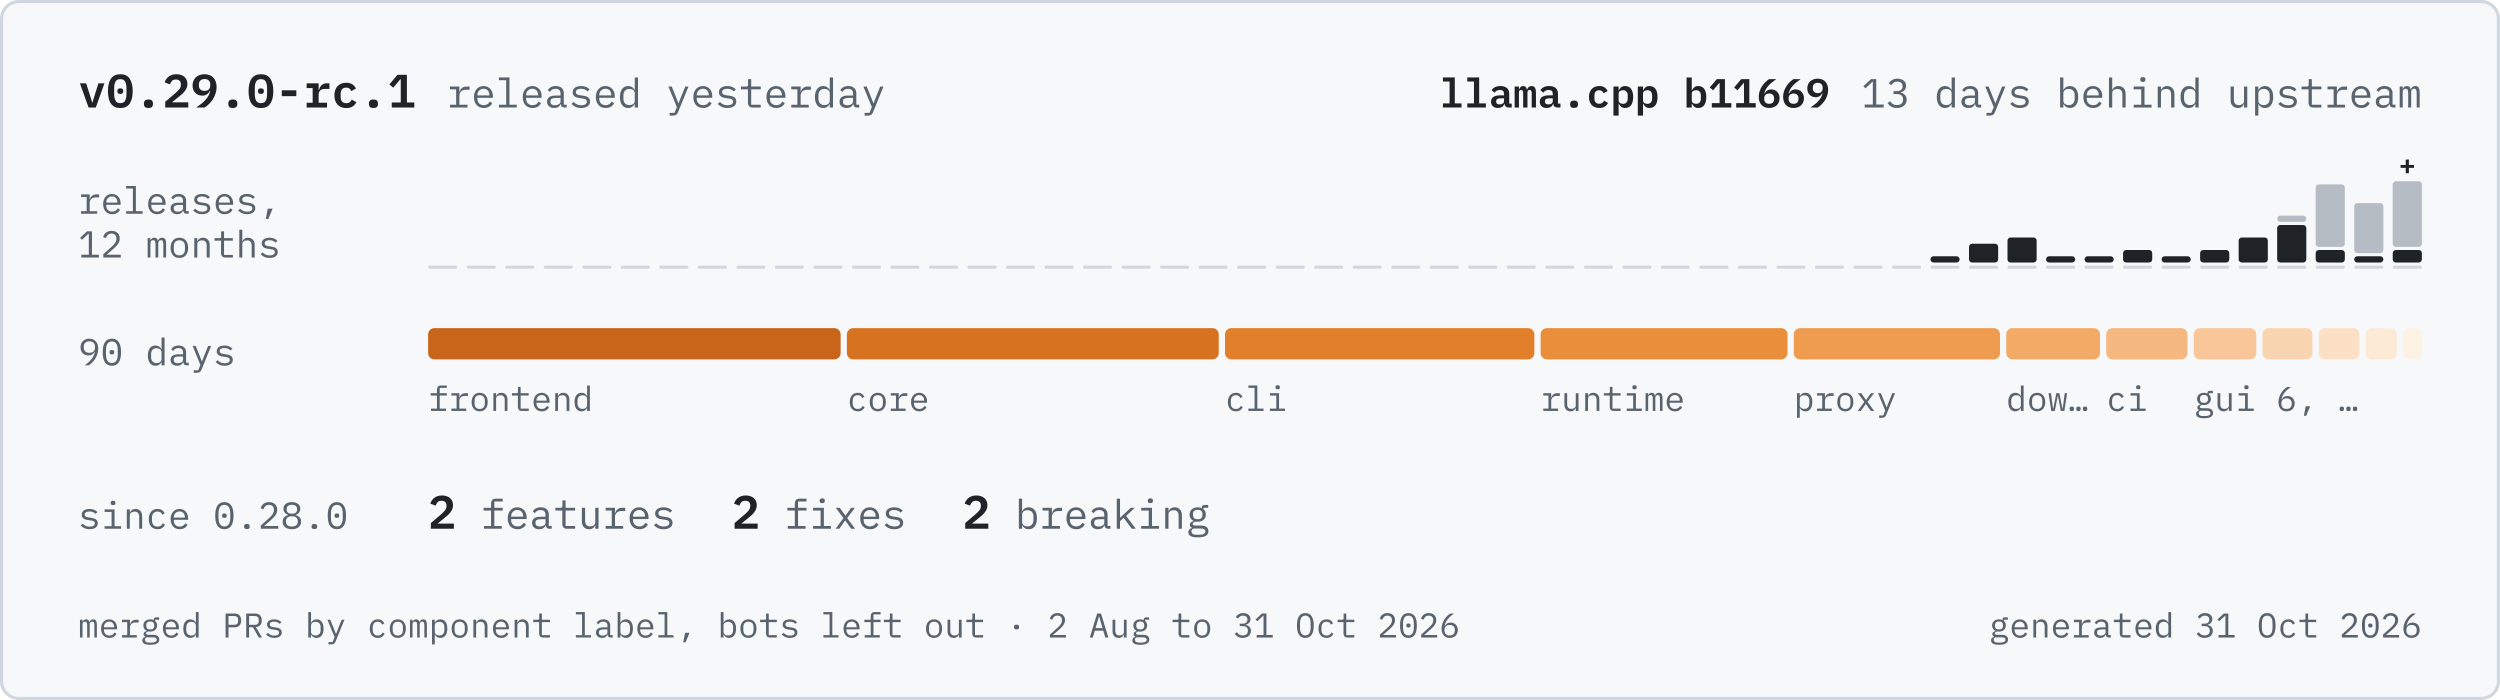
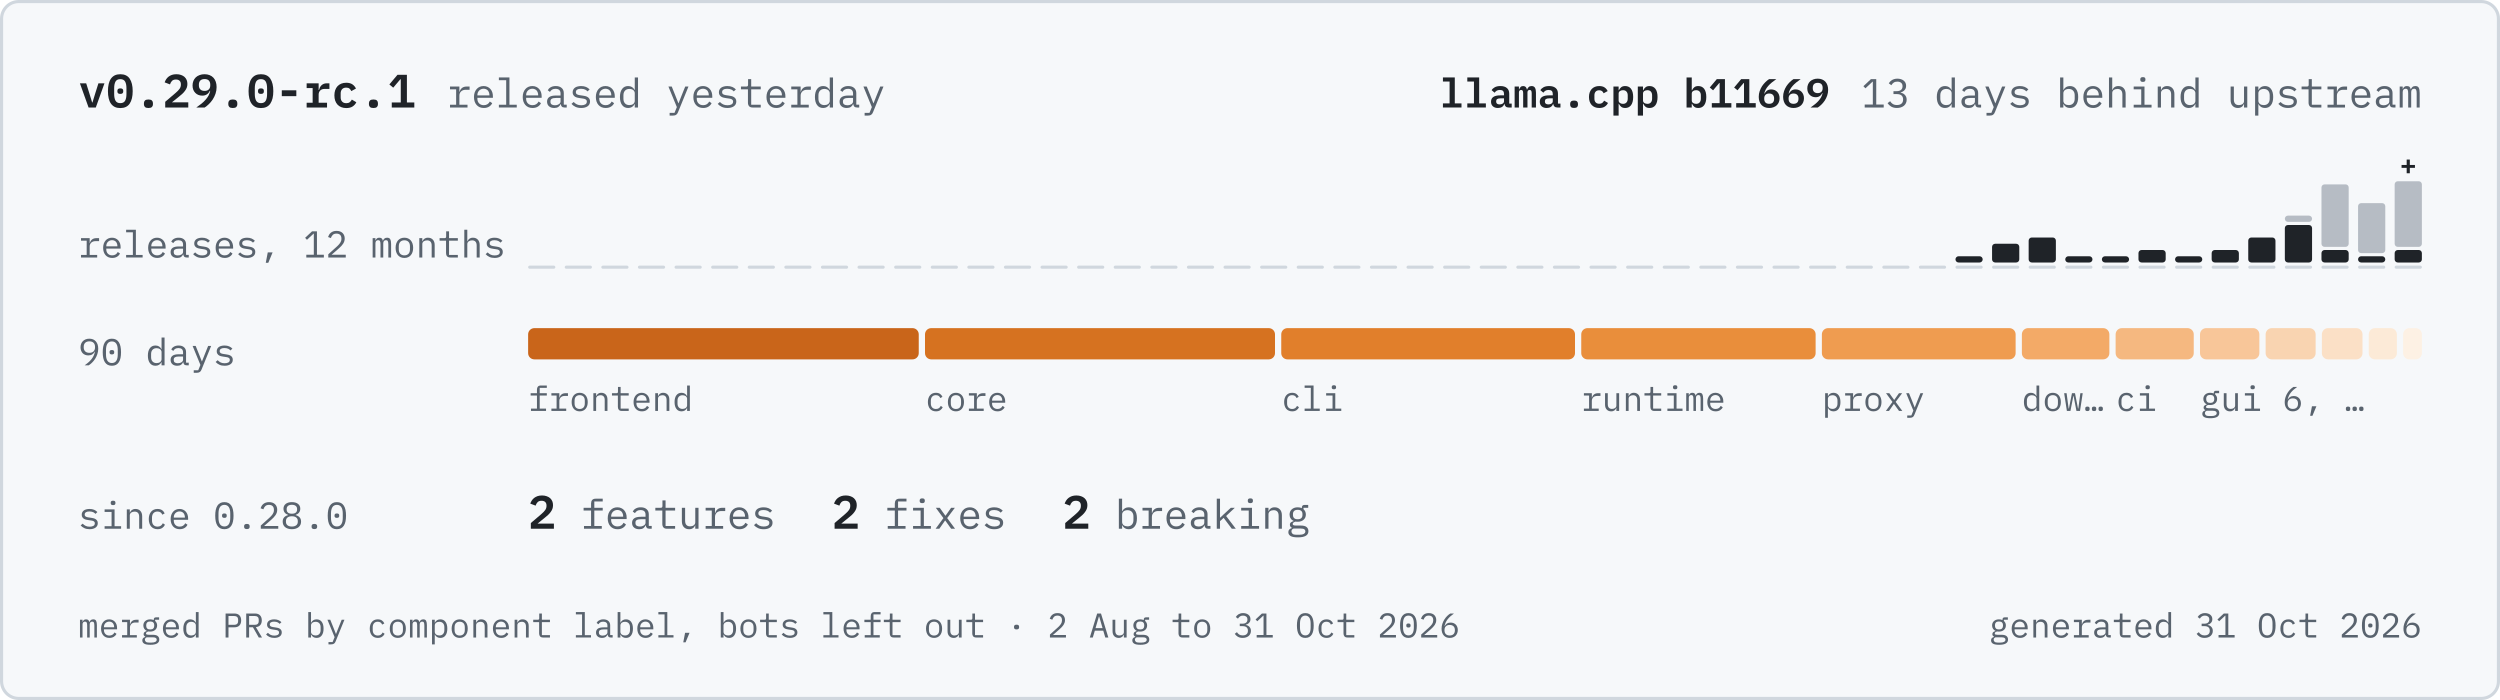
<svg xmlns="http://www.w3.org/2000/svg" width="800" height="224" viewBox="0 0 800 224" role="img" aria-labelledby="title desc">
  <defs>
    <path id="r100" d="M425 84H421Q371 -12 262 -12Q167 -12 114 59Q60 130 60 258Q60 386 114 457Q167 528 262 528Q371 528 421 432H425V740H505V0H425ZM293 59Q320 59 344 66Q368 73 386 86Q404 100 414 120Q425 139 425 165V351Q425 377 414 396Q404 416 386 430Q368 443 344 450Q320 457 293 457Q223 457 184 414Q146 372 146 302V214Q146 144 184 102Q223 59 293 59Z" />
    <path id="r101" d="M309 -12Q253 -12 208 7Q164 26 132 62Q101 97 84 146Q67 196 67 257Q67 319 84 369Q102 419 133 454Q164 490 208 509Q251 528 304 528Q356 528 398 509Q441 490 471 456Q501 423 517 377Q533 331 533 276V238H151V214Q151 180 162 151Q173 122 194 101Q214 80 244 68Q273 57 309 57Q361 57 399 81Q437 105 457 147L516 107Q493 55 440 22Q386 -12 309 -12ZM304 462Q271 462 243 450Q215 438 194 417Q174 396 162 368Q151 339 151 305V298H447V309Q447 343 436 371Q426 399 408 420Q389 440 362 451Q336 462 304 462Z" />
    <path id="r102" d="M83 68H257V448H73V516H257V622Q257 674 284 707Q312 740 371 740H544V672H337V516H544V448H337V68H521V0H83Z" />
    <path id="r103" d="M561 -59Q561 -137 496 -174Q431 -212 301 -212Q176 -212 122 -179Q67 -146 67 -84Q67 -42 89 -19Q111 4 151 15V27Q129 38 117 55Q105 72 105 98Q105 138 132 158Q158 178 198 188V192Q150 213 124 254Q97 295 97 350Q97 389 111 422Q125 455 152 478Q178 502 215 515Q252 528 297 528Q355 528 399 507V516Q399 546 413 566Q427 586 461 586H556V516H440V481Q468 457 483 424Q498 391 498 350Q498 311 484 278Q469 245 443 222Q417 198 380 185Q342 172 297 172Q284 172 272 173Q260 174 248 176Q236 174 223 170Q210 165 199 158Q188 150 181 140Q174 130 174 117Q174 94 197 86Q220 79 257 79H371Q471 79 516 42Q561 4 561 -59ZM486 -63Q486 -32 461 -14Q436 5 374 5H195Q143 -16 143 -65Q143 -99 170 -124Q197 -148 260 -148H338Q408 -148 447 -126Q486 -105 486 -63ZM297 234Q357 234 386 262Q414 290 414 336V365Q414 411 386 438Q357 466 297 466Q237 466 209 438Q181 411 181 365V336Q181 290 209 262Q237 234 297 234Z" />
    <path id="r104" d="M98 740H178V432H182Q190 451 202 468Q214 486 232 499Q249 512 273 520Q297 528 329 528Q410 528 459 476Q508 425 508 331V0H428V317Q428 388 397 422Q366 457 306 457Q282 457 259 451Q236 445 218 433Q200 421 189 402Q178 383 178 358V0H98Z" />
    <path id="r105" d="M332 630Q297 630 283 644Q269 659 269 681V697Q269 719 283 734Q297 748 332 748Q367 748 381 734Q395 719 395 697V681Q395 659 381 644Q367 630 332 630ZM106 68H292V448H106V516H372V68H546V0H106Z" />
    <path id="r107" d="M105 740H185V273H189L279 358L451 516H549L335 314L574 0H475L274 268L185 187V0H105Z" />
    <path id="r108" d="M80 68H260V672H80V740H340V68H520V0H80Z" />
    <path id="r109" d="M54 0V516H128V456H132Q144 486 166 507Q188 528 231 528Q276 528 298 506Q320 483 325 447H328Q342 482 368 505Q394 528 440 528Q503 528 524 484Q546 440 546 358V0H472V345Q472 411 458 436Q445 462 409 462Q377 462 357 442Q337 421 337 379V0H263V345Q263 411 250 436Q236 462 201 462Q169 462 148 442Q128 421 128 379V0Z" />
    <path id="r110" d="M98 0V516H178V432H182Q190 451 202 468Q214 486 232 499Q249 512 273 520Q297 528 329 528Q410 528 459 476Q508 425 508 331V0H428V317Q428 388 397 422Q366 457 306 457Q282 457 259 451Q236 445 218 433Q200 421 189 402Q178 383 178 358V0Z" />
    <path id="r111" d="M300 -12Q246 -12 202 7Q159 26 128 62Q98 97 82 146Q66 196 66 258Q66 319 82 369Q98 419 128 454Q159 490 202 509Q246 528 300 528Q354 528 398 509Q441 490 472 454Q502 419 518 369Q534 319 534 258Q534 196 518 146Q502 97 472 62Q441 26 398 7Q354 -12 300 -12ZM300 57Q367 57 408 97Q449 137 449 221V295Q449 379 408 419Q367 459 300 459Q233 459 192 419Q151 379 151 295V221Q151 137 192 97Q233 57 300 57Z" />
    <path id="r112" d="M95 516H175V432H179Q229 528 338 528Q433 528 486 457Q540 386 540 258Q540 130 486 59Q433 -12 338 -12Q229 -12 179 84H175V-200H95ZM307 59Q377 59 416 102Q454 144 454 214V302Q454 372 416 414Q377 457 307 457Q280 457 256 450Q232 443 214 430Q196 416 186 396Q175 377 175 351V165Q175 139 186 120Q196 100 214 86Q232 73 256 66Q280 59 307 59Z" />
    <path id="r114" d="M77 68H228V448H77V516H308V386H313Q329 447 374 482Q418 516 487 516H559V436H462Q393 436 350 396Q308 356 308 291V68H508V0H77Z" />
    <path id="r115" d="M306 -12Q225 -12 166 16Q108 43 67 89L121 136Q158 97 202 76Q246 55 308 55Q368 55 406 76Q445 98 445 144Q445 164 438 178Q430 191 417 199Q404 207 388 212Q372 216 354 219L273 231Q246 235 214 242Q183 249 157 264Q131 280 114 306Q96 332 96 374Q96 413 112 442Q127 470 155 490Q183 509 221 518Q259 528 304 528Q374 528 426 506Q477 484 514 445L462 396Q453 407 440 418Q426 430 406 440Q387 449 361 455Q335 461 301 461Q240 461 208 440Q175 419 175 379Q175 359 182 346Q190 332 203 324Q216 316 232 312Q249 307 266 304L347 292Q375 288 406 281Q437 274 463 258Q489 243 506 217Q524 191 524 149Q524 72 464 30Q405 -12 306 -12Z" />
    <path id="r116" d="M325 0Q266 0 238 33Q211 66 211 118V448H39V516H167Q193 516 204 526Q214 537 214 563V698H291V516H526V448H291V68H526V0Z" />
    <path id="r117" d="M422 84H418Q410 65 398 48Q386 30 368 17Q351 4 327 -4Q303 -12 271 -12Q190 -12 141 40Q92 91 92 185V516H172V199Q172 128 203 94Q234 59 294 59Q318 59 341 65Q364 71 382 83Q400 95 411 114Q422 132 422 158V516H502V0H422Z" />
    <path id="r119" d="M30 516H101L160 70H169L257 516H345L433 70H442L501 516H570L491 0H387L305 432H297L213 0H109Z" />
    <path id="r120" d="M61 0 253 262 66 516H162L240 407L302 321H306L366 407L443 516H535L346 263L540 0H444L357 121L298 203H294L237 121L153 0Z" />
    <path id="r121" d="M467 516H547L291 -113Q282 -135 271 -152Q260 -168 245 -178Q230 -189 209 -194Q188 -200 159 -200H83V-132H203L261 10L53 516H135L222 300L299 104H303L380 300Z" />
    <path id="r183" d="M300 235Q259 235 242 252Q226 269 226 295V313Q226 339 242 356Q259 373 300 373Q341 373 358 356Q374 339 374 313V295Q374 269 358 252Q341 235 300 235Z" />
    <path id="r44" d="M257 136H386L271 -141H204Z" />
    <path id="r46" d="M300 -9Q259 -9 242 8Q226 25 226 51V69Q226 95 242 112Q259 129 300 129Q341 129 358 112Q374 95 374 69V51Q374 25 358 8Q341 -9 300 -9Z" />
    <path id="r48" d="M300 -12Q236 -12 190 12Q144 37 114 83Q84 129 70 196Q56 263 56 349Q56 434 70 502Q84 569 114 615Q144 661 190 686Q236 710 300 710Q364 710 410 686Q456 661 486 615Q516 569 530 502Q544 434 544 349Q544 263 530 196Q516 129 486 83Q456 37 410 12Q364 -12 300 -12ZM300 61Q342 61 372 78Q402 94 420 124Q439 154 448 196Q457 239 457 292V406Q457 458 448 501Q439 544 420 574Q402 604 372 620Q342 637 300 637Q258 637 228 620Q198 604 180 574Q161 544 152 501Q143 458 143 406V292Q143 239 152 196Q161 154 180 124Q198 94 228 78Q258 61 300 61ZM300 290Q265 290 252 304Q238 318 238 338V360Q238 380 252 394Q265 408 300 408Q335 408 348 394Q362 380 362 360V338Q362 318 348 304Q335 290 300 290Z" />
    <path id="r49" d="M85 0V73H285V636H278L102 472L53 525L238 698H369V73H553V0Z" />
    <path id="r50" d="M537 0H71V86L304 296Q355 342 388 390Q421 439 421 493V505Q421 568 388 602Q355 637 290 637Q226 637 192 604Q157 572 140 518L65 546Q75 577 92 606Q110 636 137 659Q164 682 202 696Q241 710 292 710Q344 710 384 695Q425 680 452 653Q480 626 494 589Q509 552 509 508Q509 468 498 433Q486 398 466 366Q445 334 416 304Q388 273 353 243L158 73H537Z" />
    <path id="r51" d="M270 402Q343 402 380 434Q416 467 416 518V525Q416 581 380 609Q345 637 288 637Q232 637 198 612Q163 588 141 548L78 596Q91 617 110 638Q129 658 154 674Q180 690 214 700Q247 710 290 710Q335 710 374 698Q413 687 442 664Q471 642 488 609Q504 576 504 534Q504 500 494 473Q483 446 464 426Q446 406 421 392Q396 378 368 371V367Q397 361 424 348Q451 334 472 312Q493 291 506 260Q518 230 518 191Q518 146 500 108Q483 71 452 44Q420 18 376 3Q331 -12 277 -12Q231 -12 196 -2Q160 8 132 25Q105 42 84 63Q64 84 48 107L111 155Q125 134 140 117Q155 100 174 88Q194 75 219 68Q244 61 277 61Q351 61 390 95Q430 129 430 192V200Q430 262 392 296Q353 330 276 330H193V402Z" />
    <path id="r54" d="M301 -12Q246 -12 202 6Q158 25 128 60Q97 94 80 144Q64 194 64 256Q64 334 88 402Q111 471 148 528Q184 584 229 628Q274 671 317 698H425Q368 657 324 618Q279 579 245 536Q211 494 188 446Q165 397 150 336L155 334Q180 377 221 406Q262 434 327 434Q373 434 411 419Q449 404 477 376Q505 348 520 308Q536 268 536 219Q536 168 519 126Q502 83 472 52Q441 22 398 5Q354 -12 301 -12ZM300 59Q372 59 412 98Q451 137 451 208V216Q451 287 412 326Q372 365 300 365Q228 365 188 326Q149 287 149 216V208Q149 137 188 98Q228 59 300 59Z" />
    <path id="r56" d="M300 -12Q239 -12 193 4Q147 19 116 46Q86 73 70 110Q55 147 55 190Q55 262 94 304Q133 346 197 363V371Q141 390 108 432Q76 475 76 535Q76 615 135 662Q194 710 300 710Q406 710 465 662Q524 615 524 535Q524 475 492 432Q459 390 403 371V363Q467 346 506 304Q545 262 545 190Q545 147 530 110Q514 73 483 46Q452 19 406 4Q361 -12 300 -12ZM300 59Q374 59 416 92Q458 125 458 185V207Q458 267 416 300Q375 333 300 333Q225 333 184 300Q142 267 142 207V185Q142 125 184 92Q226 59 300 59ZM300 401Q368 401 404 430Q439 459 439 513V527Q439 581 402 610Q366 639 300 639Q234 639 198 610Q161 581 161 527V513Q161 459 196 430Q232 401 300 401Z" />
    <path id="r57" d="M536 442Q536 364 512 296Q489 227 452 170Q415 114 370 70Q326 27 283 0H175Q232 41 276 80Q321 119 355 162Q389 204 412 252Q435 301 450 362L445 364Q419 321 378 292Q338 264 273 264Q227 264 188 279Q150 294 122 322Q95 350 80 390Q64 429 64 479Q64 530 80 572Q97 615 128 646Q159 676 202 693Q246 710 299 710Q354 710 398 692Q442 673 472 638Q503 604 520 554Q536 504 536 442ZM300 333Q372 333 412 372Q451 411 451 482V490Q451 561 412 600Q372 639 300 639Q228 639 188 600Q149 561 149 490V482Q149 411 188 372Q228 333 300 333Z" />
    <path id="r65" d="M481 0 422 199H177L118 0H31L245 698H356L570 0ZM304 609H295L197 272H402Z" />
    <path id="r79" d="M300 -12Q236 -12 190 12Q144 37 114 83Q84 129 70 196Q56 263 56 349Q56 434 70 502Q84 569 114 615Q144 661 190 686Q236 710 300 710Q364 710 410 686Q456 661 486 615Q516 569 530 502Q544 434 544 349Q544 263 530 196Q516 129 486 83Q456 37 410 12Q364 -12 300 -12ZM300 61Q342 61 371 78Q400 94 419 124Q438 154 446 196Q455 239 455 292V406Q455 458 446 501Q438 544 419 574Q400 604 371 620Q342 637 300 637Q258 637 229 620Q200 604 181 574Q162 544 154 501Q145 458 145 406V292Q145 239 154 196Q162 154 181 124Q200 94 229 78Q258 61 300 61Z" />
    <path id="r80" d="M90 0V698H344Q441 698 492 645Q543 592 543 497Q543 402 492 349Q441 296 344 296H174V0ZM174 369H342Q395 369 424 396Q454 422 454 471V523Q454 572 424 598Q395 625 342 625H174Z" />
    <path id="r82" d="M174 0H90V698H344Q441 698 492 645Q543 592 543 497Q543 412 499 361Q455 310 371 302L549 0H455L285 298H174ZM342 369Q395 369 424 396Q454 422 454 471V523Q454 572 424 598Q395 625 342 625H174V369Z" />
    <path id="r8230" d="M107 -4Q72 -4 58 10Q44 25 44 47V76Q44 98 58 112Q72 127 107 127Q142 127 156 112Q170 98 170 76V47Q170 25 156 10Q142 -4 107 -4ZM300 -4Q265 -4 251 10Q237 25 237 47V76Q237 98 251 112Q265 127 300 127Q335 127 349 112Q363 98 363 76V47Q363 25 349 10Q335 -4 300 -4ZM493 -4Q458 -4 444 10Q430 25 430 47V76Q430 98 444 112Q458 127 493 127Q528 127 542 112Q556 98 556 76V47Q556 25 542 10Q528 -4 493 -4Z" />
    <path id="r97" d="M495 0Q448 0 428 24Q408 48 403 84H398Q381 39 344 14Q306 -12 243 -12Q162 -12 114 30Q66 72 66 145Q66 217 118 256Q171 295 288 295H398V346Q398 403 366 432Q334 460 275 460Q223 460 190 440Q157 419 137 384L83 424Q93 444 110 463Q127 482 152 496Q177 511 209 520Q241 528 280 528Q371 528 424 482Q478 436 478 354V70H550V0ZM257 55Q288 55 314 62Q339 70 358 82Q377 95 388 112Q398 130 398 150V235H288Q216 235 183 215Q150 195 150 157V136Q150 96 178 76Q207 55 257 55Z" />
    <path id="r98" d="M95 740H175V432H179Q229 528 338 528Q433 528 486 457Q540 386 540 258Q540 130 486 59Q433 -12 338 -12Q229 -12 179 84H175V0H95ZM307 59Q377 59 416 102Q454 144 454 214V302Q454 372 416 414Q377 457 307 457Q280 457 256 450Q232 443 214 430Q196 416 186 396Q175 377 175 351V165Q175 139 186 120Q196 100 214 86Q232 73 256 66Q280 59 307 59Z" />
    <path id="r99" d="M318 -12Q262 -12 218 8Q175 27 145 62Q115 97 100 147Q84 197 84 258Q84 319 100 369Q116 419 146 454Q176 490 219 509Q262 528 317 528Q392 528 439 495Q486 462 508 409L444 375Q430 415 398 437Q365 459 317 459Q282 459 254 448Q227 436 208 415Q189 394 180 365Q170 336 170 302V214Q170 180 180 151Q189 122 208 101Q227 80 255 68Q283 57 319 57Q371 57 405 81Q439 105 459 147L516 108Q493 56 444 22Q396 -12 318 -12Z" />
    <path id="s108" d="M72 101H236V639H72V740H364V101H529V0H72Z" />
    <path id="s109" d="M37 0V516H143V445H149Q161 479 184 504Q206 528 247 528Q286 528 309 506Q332 483 339 442H344Q357 477 382 502Q408 528 455 528Q512 528 537 487Q562 446 562 366V0H457V351Q457 396 444 414Q432 432 407 432Q384 432 368 417Q353 402 353 371V0H247V351Q247 396 235 414Q223 432 198 432Q174 432 158 417Q143 402 143 371V0Z" />
    <path id="s112" d="M69 516H197V425H204Q225 472 262 500Q298 528 358 528Q402 528 438 512Q475 495 501 462Q527 428 541 377Q555 326 555 258Q555 190 541 139Q527 88 501 54Q475 21 438 4Q402 -12 358 -12Q298 -12 262 16Q225 44 204 91H197V-200H69ZM304 90Q360 90 390 124Q421 158 421 217V299Q421 358 390 392Q360 426 304 426Q260 426 228 404Q197 383 197 339V177Q197 133 228 112Q260 90 304 90Z" />
    <path id="s114" d="M75 101H203V415H75V516H331V375H339Q346 402 358 428Q371 453 390 472Q410 492 438 504Q466 516 505 516H561V396H455Q397 396 364 362Q331 328 331 275V101H510V0H75Z" />
    <path id="s118" d="M223 0 38 516H172L241 297L299 107H306L364 297L433 516H562L377 0Z" />
    <path id="s43" d="M244 62V254H62V357H244V549H356V357H538V254H356V62Z" />
    <path id="s45" d="M145 242V367H455V242Z" />
    <path id="s46" d="M300 -11Q248 -11 226 11Q204 33 204 65V95Q204 127 226 149Q248 171 300 171Q352 171 374 149Q396 127 396 95V65Q396 33 374 11Q352 -11 300 -11Z" />
    <path id="s48" d="M300 -12Q232 -12 182 12Q132 37 100 83Q67 129 52 196Q36 263 36 349Q36 434 52 502Q67 569 100 615Q132 661 182 686Q232 710 300 710Q436 710 500 615Q564 520 564 349Q564 178 500 83Q436 -12 300 -12ZM300 93Q372 93 402 144Q431 196 431 287V411Q431 502 402 554Q372 605 300 605Q228 605 198 554Q169 502 169 411V287Q169 196 198 144Q228 93 300 93ZM300 290Q265 290 252 304Q238 318 238 338V360Q238 380 252 394Q265 408 300 408Q335 408 348 394Q362 380 362 360V338Q362 318 348 304Q335 290 300 290Z" />
    <path id="s49" d="M91 0V107H283V603H274L122 423L40 492L213 698H414V107H572V0Z" />
    <path id="s50" d="M550 0H58V122L282 313Q338 361 365 400Q392 440 392 485V495Q392 545 364 571Q336 597 286 597Q231 597 202 567Q173 537 160 493L46 536Q57 570 78 602Q98 633 128 657Q159 681 201 696Q243 710 297 710Q353 710 396 694Q440 679 470 652Q500 624 516 586Q531 548 531 503Q531 460 518 424Q504 388 480 356Q456 323 424 293Q391 263 353 233L201 110H550Z" />
    <path id="s54" d="M303 -12Q242 -12 194 8Q147 27 114 62Q81 98 64 148Q46 199 46 262Q46 337 69 404Q92 470 128 526Q165 581 210 625Q255 669 300 698H478Q415 654 366 614Q316 573 280 531Q243 489 218 444Q194 398 182 344L190 342Q200 362 214 380Q228 399 248 414Q267 428 292 436Q318 445 352 445Q396 445 434 430Q472 415 500 386Q527 358 543 318Q559 278 559 228Q559 175 541 131Q523 87 490 55Q456 23 408 6Q361 -12 303 -12ZM302 91Q362 91 393 122Q424 154 424 212V224Q424 282 392 313Q361 344 302 344Q245 344 213 313Q181 282 181 224V212Q181 154 212 122Q243 91 302 91Z" />
    <path id="s57" d="M554 436Q554 361 531 294Q508 228 472 172Q435 117 390 73Q345 29 300 0H122Q185 44 234 84Q284 125 320 167Q357 209 382 254Q406 300 418 354L410 356Q400 336 386 317Q372 298 352 284Q333 270 308 262Q282 253 248 253Q204 253 166 268Q128 283 100 312Q72 340 56 380Q41 420 41 470Q41 523 59 567Q77 611 110 643Q144 675 192 692Q239 710 297 710Q358 710 406 690Q453 671 486 636Q519 600 536 550Q554 499 554 436ZM298 354Q355 354 387 385Q419 416 419 474V486Q419 544 388 576Q357 607 298 607Q238 607 207 576Q176 544 176 486V474Q176 416 208 385Q239 354 298 354Z" />
    <path id="s97" d="M490 0Q443 0 418 24Q392 47 387 89H382Q368 41 327 14Q286 -12 226 -12Q148 -12 102 29Q56 70 56 143Q56 299 285 299H376V333Q376 382 352 407Q328 432 274 432Q225 432 195 413Q165 394 144 364L71 426Q95 469 148 498Q202 528 287 528Q389 528 446 480Q504 433 504 339V96H565V0ZM269 76Q315 76 346 98Q376 119 376 156V225H288Q183 225 183 159V139Q183 108 206 92Q229 76 269 76Z" />
    <path id="s98" d="M69 740H197V425H204Q225 472 262 500Q298 528 358 528Q402 528 438 512Q475 495 501 462Q527 428 541 377Q555 326 555 258Q555 190 541 139Q527 88 501 54Q475 21 438 4Q402 -12 358 -12Q298 -12 262 16Q225 44 204 91H197V0H69ZM304 90Q360 90 390 124Q421 158 421 217V299Q421 358 390 392Q360 426 304 426Q260 426 228 404Q197 383 197 339V177Q197 133 228 112Q260 90 304 90Z" />
    <path id="s99" d="M320 -12Q261 -12 214 7Q167 26 134 61Q102 96 84 146Q67 196 67 258Q67 320 84 370Q102 420 134 455Q167 490 214 509Q260 528 319 528Q401 528 451 494Q501 460 527 404L428 350Q414 383 388 404Q363 424 319 424Q262 424 232 391Q201 358 201 301V215Q201 159 232 126Q262 92 321 92Q367 92 394 113Q422 134 439 169L535 112Q509 57 456 22Q404 -12 320 -12Z" />
  </defs>
  <rect x="0.5" y="0.5" width="799" height="223" rx="5.5" fill="#f6f8fa" stroke="#d0d7de" />
  <g fill="#1f2328" transform="translate(25 34.4) scale(0.015 -0.015)">
    <use href="#s118" />
    <use href="#s48" x="600" />
    <use href="#s46" x="1200" />
    <use href="#s50" x="1800" />
    <use href="#s57" x="2400" />
    <use href="#s46" x="3000" />
    <use href="#s48" x="3600" />
    <use href="#s45" x="4200" />
    <use href="#s114" x="4800" />
    <use href="#s99" x="5400" />
    <use href="#s46" x="6000" />
    <use href="#s49" x="6600" />
  </g>
  <g fill="#59636e" transform="translate(143 34.4) scale(0.013 -0.013)">
    <use href="#r114" />
    <use href="#r101" x="600" />
    <use href="#r108" x="1200" />
    <use href="#r101" x="1800" />
    <use href="#r97" x="2400" />
    <use href="#r115" x="3000" />
    <use href="#r101" x="3600" />
    <use href="#r100" x="4200" />
    <use href="#r121" x="5400" />
    <use href="#r101" x="6000" />
    <use href="#r115" x="6600" />
    <use href="#r116" x="7200" />
    <use href="#r101" x="7800" />
    <use href="#r114" x="8400" />
    <use href="#r100" x="9000" />
    <use href="#r97" x="9600" />
    <use href="#r121" x="10200" />
  </g>
  <g fill="#59636e" transform="translate(595.6 34.4) scale(0.013 -0.013)">
    <use href="#r49" />
    <use href="#r51" x="600" />
    <use href="#r100" x="1800" />
    <use href="#r97" x="2400" />
    <use href="#r121" x="3000" />
    <use href="#r115" x="3600" />
    <use href="#r98" x="4800" />
    <use href="#r101" x="5400" />
    <use href="#r104" x="6000" />
    <use href="#r105" x="6600" />
    <use href="#r110" x="7200" />
    <use href="#r100" x="7800" />
    <use href="#r117" x="9000" />
    <use href="#r112" x="9600" />
    <use href="#r115" x="10200" />
    <use href="#r116" x="10800" />
    <use href="#r114" x="11400" />
    <use href="#r101" x="12000" />
    <use href="#r97" x="12600" />
    <use href="#r109" x="13200" />
  </g>
  <g fill="#1f2328" transform="translate(460.8 34.4) scale(0.013 -0.013)">
    <use href="#s108" />
    <use href="#s108" x="600" />
    <use href="#s97" x="1200" />
    <use href="#s109" x="1800" />
    <use href="#s97" x="2400" />
    <use href="#s46" x="3000" />
    <use href="#s99" x="3600" />
    <use href="#s112" x="4200" />
    <use href="#s112" x="4800" />
    <use href="#s98" x="6000" />
    <use href="#s49" x="6600" />
    <use href="#s49" x="7200" />
    <use href="#s54" x="7800" />
    <use href="#s54" x="8400" />
    <use href="#s57" x="9000" />
  </g>
-   <g fill="#59636e" transform="translate(25 68.4) scale(0.012 -0.012)">
+   <g fill="#59636e" transform="translate(25 82.4) scale(0.012 -0.012)">
    <use href="#r114" />
    <use href="#r101" x="600" />
    <use href="#r108" x="1200" />
    <use href="#r101" x="1800" />
    <use href="#r97" x="2400" />
    <use href="#r115" x="3000" />
    <use href="#r101" x="3600" />
    <use href="#r115" x="4200" />
    <use href="#r44" x="4800" />
-   </g>
-   <g fill="#59636e" transform="translate(25 82.4) scale(0.012 -0.012)">
-     <use href="#r49" />
-     <use href="#r50" x="600" />
-     <use href="#r109" x="1800" />
-     <use href="#r111" x="2400" />
-     <use href="#r110" x="3000" />
-     <use href="#r116" x="3600" />
-     <use href="#r104" x="4200" />
-     <use href="#r115" x="4800" />
-   </g>
-   <rect x="137" y="85" width="9.33" height="1" rx="0.5" fill="#d0d7de" />
-   <rect x="149.33" y="85" width="9.33" height="1" rx="0.5" fill="#d0d7de" />
-   <rect x="161.65" y="85" width="9.33" height="1" rx="0.5" fill="#d0d7de" />
-   <rect x="173.98" y="85" width="9.33" height="1" rx="0.5" fill="#d0d7de" />
-   <rect x="186.31" y="85" width="9.33" height="1" rx="0.5" fill="#d0d7de" />
-   <rect x="198.63" y="85" width="9.33" height="1" rx="0.5" fill="#d0d7de" />
-   <rect x="210.96" y="85" width="9.33" height="1" rx="0.5" fill="#d0d7de" />
-   <rect x="223.29" y="85" width="9.33" height="1" rx="0.5" fill="#d0d7de" />
-   <rect x="235.62" y="85" width="9.33" height="1" rx="0.5" fill="#d0d7de" />
-   <rect x="247.94" y="85" width="9.33" height="1" rx="0.5" fill="#d0d7de" />
-   <rect x="260.27" y="85" width="9.33" height="1" rx="0.5" fill="#d0d7de" />
-   <rect x="272.6" y="85" width="9.33" height="1" rx="0.5" fill="#d0d7de" />
-   <rect x="284.92" y="85" width="9.33" height="1" rx="0.5" fill="#d0d7de" />
-   <rect x="297.25" y="85" width="9.33" height="1" rx="0.5" fill="#d0d7de" />
-   <rect x="309.58" y="85" width="9.33" height="1" rx="0.5" fill="#d0d7de" />
-   <rect x="321.9" y="85" width="9.33" height="1" rx="0.5" fill="#d0d7de" />
-   <rect x="334.23" y="85" width="9.33" height="1" rx="0.5" fill="#d0d7de" />
-   <rect x="346.56" y="85" width="9.33" height="1" rx="0.5" fill="#d0d7de" />
-   <rect x="358.88" y="85" width="9.33" height="1" rx="0.5" fill="#d0d7de" />
-   <rect x="371.21" y="85" width="9.33" height="1" rx="0.5" fill="#d0d7de" />
-   <rect x="383.54" y="85" width="9.33" height="1" rx="0.5" fill="#d0d7de" />
-   <rect x="395.87" y="85" width="9.33" height="1" rx="0.5" fill="#d0d7de" />
-   <rect x="408.19" y="85" width="9.33" height="1" rx="0.5" fill="#d0d7de" />
-   <rect x="420.52" y="85" width="9.33" height="1" rx="0.5" fill="#d0d7de" />
-   <rect x="432.85" y="85" width="9.33" height="1" rx="0.5" fill="#d0d7de" />
-   <rect x="445.17" y="85" width="9.33" height="1" rx="0.5" fill="#d0d7de" />
-   <rect x="457.5" y="85" width="9.33" height="1" rx="0.5" fill="#d0d7de" />
-   <rect x="469.83" y="85" width="9.33" height="1" rx="0.5" fill="#d0d7de" />
-   <rect x="482.15" y="85" width="9.33" height="1" rx="0.5" fill="#d0d7de" />
-   <rect x="494.48" y="85" width="9.33" height="1" rx="0.5" fill="#d0d7de" />
-   <rect x="506.81" y="85" width="9.33" height="1" rx="0.5" fill="#d0d7de" />
-   <rect x="519.13" y="85" width="9.33" height="1" rx="0.5" fill="#d0d7de" />
-   <rect x="531.46" y="85" width="9.33" height="1" rx="0.5" fill="#d0d7de" />
-   <rect x="543.79" y="85" width="9.33" height="1" rx="0.5" fill="#d0d7de" />
-   <rect x="556.12" y="85" width="9.33" height="1" rx="0.5" fill="#d0d7de" />
-   <rect x="568.44" y="85" width="9.33" height="1" rx="0.5" fill="#d0d7de" />
-   <rect x="580.77" y="85" width="9.33" height="1" rx="0.5" fill="#d0d7de" />
-   <rect x="593.1" y="85" width="9.33" height="1" rx="0.5" fill="#d0d7de" />
-   <rect x="605.42" y="85" width="9.33" height="1" rx="0.5" fill="#d0d7de" />
-   <rect x="617.75" y="85" width="9.33" height="1" rx="0.5" fill="#d0d7de" />
-   <rect x="617.75" y="82" width="9.33" height="2" rx="1" fill="#1f2328" />
-   <rect x="630.08" y="85" width="9.33" height="1" rx="0.5" fill="#d0d7de" />
-   <rect x="630.08" y="78" width="9.33" height="6" rx="1" fill="#1f2328" />
-   <rect x="642.4" y="85" width="9.33" height="1" rx="0.5" fill="#d0d7de" />
-   <rect x="642.4" y="76" width="9.33" height="8" rx="1" fill="#1f2328" />
-   <rect x="654.73" y="85" width="9.33" height="1" rx="0.5" fill="#d0d7de" />
-   <rect x="654.73" y="82" width="9.33" height="2" rx="1" fill="#1f2328" />
-   <rect x="667.06" y="85" width="9.33" height="1" rx="0.5" fill="#d0d7de" />
-   <rect x="667.06" y="82" width="9.33" height="2" rx="1" fill="#1f2328" />
-   <rect x="679.38" y="85" width="9.33" height="1" rx="0.5" fill="#d0d7de" />
-   <rect x="679.38" y="80" width="9.33" height="4" rx="1" fill="#1f2328" />
-   <rect x="691.71" y="85" width="9.33" height="1" rx="0.5" fill="#d0d7de" />
-   <rect x="691.71" y="82" width="9.33" height="2" rx="1" fill="#1f2328" />
-   <rect x="704.04" y="85" width="9.33" height="1" rx="0.5" fill="#d0d7de" />
-   <rect x="704.04" y="80" width="9.33" height="4" rx="1" fill="#1f2328" />
-   <rect x="716.37" y="85" width="9.33" height="1" rx="0.5" fill="#d0d7de" />
-   <rect x="716.37" y="76" width="9.33" height="8" rx="1" fill="#1f2328" />
-   <rect x="728.69" y="85" width="9.33" height="1" rx="0.5" fill="#d0d7de" />
-   <rect x="728.69" y="72" width="9.33" height="12" rx="1" fill="#1f2328" />
-   <rect x="728.69" y="69" width="9.33" height="2" rx="1" fill="#b6bcc4" />
-   <rect x="741.02" y="85" width="9.33" height="1" rx="0.5" fill="#d0d7de" />
-   <rect x="741.02" y="80" width="9.33" height="4" rx="1" fill="#1f2328" />
-   <rect x="741.02" y="59" width="9.33" height="20" rx="1" fill="#b6bcc4" />
-   <rect x="753.35" y="85" width="9.33" height="1" rx="0.5" fill="#d0d7de" />
-   <rect x="753.35" y="82" width="9.33" height="2" rx="1" fill="#1f2328" />
-   <rect x="753.35" y="65" width="9.33" height="16" rx="1" fill="#b6bcc4" />
-   <rect x="765.67" y="85" width="9.33" height="1" rx="0.5" fill="#d0d7de" />
-   <rect x="765.67" y="80" width="9.33" height="4" rx="1" fill="#1f2328" />
-   <rect x="765.67" y="58" width="9.33" height="21" rx="1" fill="#b6bcc4" />
-   <g fill="#1f2328" transform="translate(767.64 56) scale(0.009 -0.009)">
+     <use href="#r49" x="6000" />
+     <use href="#r50" x="6600" />
+     <use href="#r109" x="7800" />
+     <use href="#r111" x="8400" />
+     <use href="#r110" x="9000" />
+     <use href="#r116" x="9600" />
+     <use href="#r104" x="10200" />
+     <use href="#r115" x="10800" />
+   </g>
+   <rect x="169" y="85" width="8.71" height="1" rx="0.5" fill="#d0d7de" />
+   <rect x="180.71" y="85" width="8.71" height="1" rx="0.5" fill="#d0d7de" />
+   <rect x="192.42" y="85" width="8.71" height="1" rx="0.5" fill="#d0d7de" />
+   <rect x="204.13" y="85" width="8.71" height="1" rx="0.5" fill="#d0d7de" />
+   <rect x="215.85" y="85" width="8.71" height="1" rx="0.5" fill="#d0d7de" />
+   <rect x="227.56" y="85" width="8.71" height="1" rx="0.5" fill="#d0d7de" />
+   <rect x="239.27" y="85" width="8.71" height="1" rx="0.5" fill="#d0d7de" />
+   <rect x="250.98" y="85" width="8.71" height="1" rx="0.5" fill="#d0d7de" />
+   <rect x="262.69" y="85" width="8.71" height="1" rx="0.5" fill="#d0d7de" />
+   <rect x="274.4" y="85" width="8.71" height="1" rx="0.5" fill="#d0d7de" />
+   <rect x="286.12" y="85" width="8.71" height="1" rx="0.5" fill="#d0d7de" />
+   <rect x="297.83" y="85" width="8.71" height="1" rx="0.5" fill="#d0d7de" />
+   <rect x="309.54" y="85" width="8.71" height="1" rx="0.5" fill="#d0d7de" />
+   <rect x="321.25" y="85" width="8.71" height="1" rx="0.5" fill="#d0d7de" />
+   <rect x="332.96" y="85" width="8.71" height="1" rx="0.5" fill="#d0d7de" />
+   <rect x="344.67" y="85" width="8.71" height="1" rx="0.5" fill="#d0d7de" />
+   <rect x="356.38" y="85" width="8.71" height="1" rx="0.5" fill="#d0d7de" />
+   <rect x="368.1" y="85" width="8.71" height="1" rx="0.5" fill="#d0d7de" />
+   <rect x="379.81" y="85" width="8.71" height="1" rx="0.5" fill="#d0d7de" />
+   <rect x="391.52" y="85" width="8.71" height="1" rx="0.5" fill="#d0d7de" />
+   <rect x="403.23" y="85" width="8.71" height="1" rx="0.5" fill="#d0d7de" />
+   <rect x="414.94" y="85" width="8.71" height="1" rx="0.5" fill="#d0d7de" />
+   <rect x="426.65" y="85" width="8.71" height="1" rx="0.5" fill="#d0d7de" />
+   <rect x="438.37" y="85" width="8.71" height="1" rx="0.5" fill="#d0d7de" />
+   <rect x="450.08" y="85" width="8.71" height="1" rx="0.5" fill="#d0d7de" />
+   <rect x="461.79" y="85" width="8.71" height="1" rx="0.5" fill="#d0d7de" />
+   <rect x="473.5" y="85" width="8.71" height="1" rx="0.5" fill="#d0d7de" />
+   <rect x="485.21" y="85" width="8.71" height="1" rx="0.5" fill="#d0d7de" />
+   <rect x="496.92" y="85" width="8.71" height="1" rx="0.5" fill="#d0d7de" />
+   <rect x="508.63" y="85" width="8.71" height="1" rx="0.5" fill="#d0d7de" />
+   <rect x="520.35" y="85" width="8.71" height="1" rx="0.5" fill="#d0d7de" />
+   <rect x="532.06" y="85" width="8.71" height="1" rx="0.5" fill="#d0d7de" />
+   <rect x="543.77" y="85" width="8.71" height="1" rx="0.5" fill="#d0d7de" />
+   <rect x="555.48" y="85" width="8.71" height="1" rx="0.5" fill="#d0d7de" />
+   <rect x="567.19" y="85" width="8.71" height="1" rx="0.5" fill="#d0d7de" />
+   <rect x="578.9" y="85" width="8.71" height="1" rx="0.5" fill="#d0d7de" />
+   <rect x="590.62" y="85" width="8.71" height="1" rx="0.5" fill="#d0d7de" />
+   <rect x="602.33" y="85" width="8.71" height="1" rx="0.5" fill="#d0d7de" />
+   <rect x="614.04" y="85" width="8.71" height="1" rx="0.5" fill="#d0d7de" />
+   <rect x="625.75" y="85" width="8.71" height="1" rx="0.5" fill="#d0d7de" />
+   <rect x="625.75" y="82" width="8.71" height="2" rx="1" fill="#1f2328" />
+   <rect x="637.46" y="85" width="8.71" height="1" rx="0.5" fill="#d0d7de" />
+   <rect x="637.46" y="78" width="8.71" height="6" rx="1" fill="#1f2328" />
+   <rect x="649.17" y="85" width="8.71" height="1" rx="0.5" fill="#d0d7de" />
+   <rect x="649.17" y="76" width="8.71" height="8" rx="1" fill="#1f2328" />
+   <rect x="660.88" y="85" width="8.71" height="1" rx="0.5" fill="#d0d7de" />
+   <rect x="660.88" y="82" width="8.71" height="2" rx="1" fill="#1f2328" />
+   <rect x="672.6" y="85" width="8.71" height="1" rx="0.5" fill="#d0d7de" />
+   <rect x="672.6" y="82" width="8.71" height="2" rx="1" fill="#1f2328" />
+   <rect x="684.31" y="85" width="8.71" height="1" rx="0.5" fill="#d0d7de" />
+   <rect x="684.31" y="80" width="8.71" height="4" rx="1" fill="#1f2328" />
+   <rect x="696.02" y="85" width="8.71" height="1" rx="0.5" fill="#d0d7de" />
+   <rect x="696.02" y="82" width="8.71" height="2" rx="1" fill="#1f2328" />
+   <rect x="707.73" y="85" width="8.71" height="1" rx="0.5" fill="#d0d7de" />
+   <rect x="707.73" y="80" width="8.71" height="4" rx="1" fill="#1f2328" />
+   <rect x="719.44" y="85" width="8.71" height="1" rx="0.5" fill="#d0d7de" />
+   <rect x="719.44" y="76" width="8.71" height="8" rx="1" fill="#1f2328" />
+   <rect x="731.15" y="85" width="8.71" height="1" rx="0.5" fill="#d0d7de" />
+   <rect x="731.15" y="72" width="8.71" height="12" rx="1" fill="#1f2328" />
+   <rect x="731.15" y="69" width="8.71" height="2" rx="1" fill="#b6bcc4" />
+   <rect x="742.87" y="85" width="8.71" height="1" rx="0.5" fill="#d0d7de" />
+   <rect x="742.87" y="80" width="8.71" height="4" rx="1" fill="#1f2328" />
+   <rect x="742.87" y="59" width="8.71" height="20" rx="1" fill="#b6bcc4" />
+   <rect x="754.58" y="85" width="8.71" height="1" rx="0.5" fill="#d0d7de" />
+   <rect x="754.58" y="82" width="8.71" height="2" rx="1" fill="#1f2328" />
+   <rect x="754.58" y="65" width="8.71" height="16" rx="1" fill="#b6bcc4" />
+   <rect x="766.29" y="85" width="8.71" height="1" rx="0.5" fill="#d0d7de" />
+   <rect x="766.29" y="80" width="8.71" height="4" rx="1" fill="#1f2328" />
+   <rect x="766.29" y="58" width="8.71" height="21" rx="1" fill="#b6bcc4" />
+   <g fill="#1f2328" transform="translate(767.94 56) scale(0.009 -0.009)">
    <use href="#s43" />
  </g>
  <g fill="#59636e" transform="translate(25 116.9) scale(0.012 -0.012)">
    <use href="#r57" />
    <use href="#r48" x="600" />
    <use href="#r100" x="1800" />
    <use href="#r97" x="2400" />
    <use href="#r121" x="3000" />
    <use href="#r115" x="3600" />
  </g>
-   <rect x="137" y="105" width="132" height="10" rx="2" fill="#c9651a" />
-   <g fill="#59636e" transform="translate(137 131.5) scale(0.011 -0.011)">
+   <rect x="169" y="105" width="125" height="10" rx="2" fill="#c9651a" />
+   <g fill="#59636e" transform="translate(169 131.5) scale(0.011 -0.011)">
    <use href="#r102" />
    <use href="#r114" x="600" />
    <use href="#r111" x="1200" />
    <use href="#r110" x="1800" />
    <use href="#r116" x="2400" />
    <use href="#r101" x="3000" />
    <use href="#r110" x="3600" />
    <use href="#r100" x="4200" />
  </g>
-   <rect x="271" y="105" width="119" height="10" rx="2" fill="#d67220" />
-   <g fill="#59636e" transform="translate(271 131.5) scale(0.011 -0.011)">
+   <rect x="296" y="105" width="112" height="10" rx="2" fill="#d67220" />
+   <g fill="#59636e" transform="translate(296 131.5) scale(0.011 -0.011)">
    <use href="#r99" />
    <use href="#r111" x="600" />
    <use href="#r114" x="1200" />
    <use href="#r101" x="1800" />
  </g>
-   <rect x="392" y="105" width="99" height="10" rx="2" fill="#e17f2b" />
-   <g fill="#59636e" transform="translate(392 131.5) scale(0.011 -0.011)">
+   <rect x="410" y="105" width="94" height="10" rx="2" fill="#e17f2b" />
+   <g fill="#59636e" transform="translate(410 131.5) scale(0.011 -0.011)">
    <use href="#r99" />
    <use href="#r108" x="600" />
    <use href="#r105" x="1200" />
  </g>
-   <rect x="493" y="105" width="79" height="10" rx="2" fill="#e98e3b" />
-   <g fill="#59636e" transform="translate(493 131.5) scale(0.011 -0.011)">
+   <rect x="506" y="105" width="75" height="10" rx="2" fill="#e98e3b" />
+   <g fill="#59636e" transform="translate(506 131.5) scale(0.011 -0.011)">
    <use href="#r114" />
    <use href="#r117" x="600" />
    <use href="#r110" x="1200" />
    <use href="#r116" x="1800" />
    <use href="#r105" x="2400" />
    <use href="#r109" x="3000" />
    <use href="#r101" x="3600" />
  </g>
-   <rect x="574" y="105" width="66" height="10" rx="2" fill="#ef9c50" />
-   <g fill="#59636e" transform="translate(574 131.5) scale(0.011 -0.011)">
+   <rect x="583" y="105" width="62" height="10" rx="2" fill="#ef9c50" />
+   <g fill="#59636e" transform="translate(583 131.5) scale(0.011 -0.011)">
    <use href="#r112" />
    <use href="#r114" x="600" />
    <use href="#r111" x="1200" />
    <use href="#r120" x="1800" />
    <use href="#r121" x="2400" />
  </g>
-   <rect x="642" y="105" width="30" height="10" rx="2" fill="#f3aa67" />
-   <g fill="#59636e" transform="translate(642 131.5) scale(0.011 -0.011)">
+   <rect x="647" y="105" width="28" height="10" rx="2" fill="#f3aa67" />
+   <g fill="#59636e" transform="translate(647 131.5) scale(0.011 -0.011)">
    <use href="#r100" />
    <use href="#r111" x="600" />
    <use href="#r119" x="1200" />
    <use href="#r8230" x="1800" />
  </g>
-   <rect x="674" y="105" width="26" height="10" rx="2" fill="#f5b880" />
-   <g fill="#59636e" transform="translate(674 131.5) scale(0.011 -0.011)">
+   <rect x="677" y="105" width="25" height="10" rx="2" fill="#f5b880" />
+   <g fill="#59636e" transform="translate(677 131.5) scale(0.011 -0.011)">
    <use href="#r99" />
    <use href="#r105" x="600" />
  </g>
-   <rect x="702" y="105" width="20" height="10" rx="2" fill="#f8c699" />
-   <rect x="724" y="105" width="16" height="10" rx="2" fill="#f9d4b1" />
-   <rect x="742" y="105" width="13" height="10" rx="2" fill="#fbe0c6" />
-   <rect x="757" y="105" width="10" height="10" rx="2" fill="#fcead7" />
+   <rect x="704" y="105" width="19" height="10" rx="2" fill="#f8c699" />
+   <rect x="725" y="105" width="16" height="10" rx="2" fill="#f9d4b1" />
+   <rect x="743" y="105" width="13" height="10" rx="2" fill="#fbe0c6" />
+   <rect x="758" y="105" width="9" height="10" rx="2" fill="#fcead7" />
  <rect x="769" y="105" width="6" height="10" rx="2" fill="#fdf1e4" />
-   <g fill="#59636e" transform="translate(702 131.5) scale(0.011 -0.011)">
+   <g fill="#59636e" transform="translate(704 131.5) scale(0.011 -0.011)">
    <use href="#r103" />
    <use href="#r117" x="600" />
    <use href="#r105" x="1200" />
    <use href="#r54" x="2400" />
    <use href="#r44" x="3000" />
    <use href="#r8230" x="4200" />
  </g>
  <g fill="#59636e" transform="translate(25 169.2) scale(0.012 -0.012)">
    <use href="#r115" />
    <use href="#r105" x="600" />
    <use href="#r110" x="1200" />
    <use href="#r99" x="1800" />
    <use href="#r101" x="2400" />
    <use href="#r48" x="3600" />
    <use href="#r46" x="4200" />
    <use href="#r50" x="4800" />
    <use href="#r56" x="5400" />
    <use href="#r46" x="6000" />
    <use href="#r48" x="6600" />
  </g>
-   <g fill="#1f2328" transform="translate(137 169.2) scale(0.015 -0.015)">
+   <g fill="#1f2328" transform="translate(169 169.2) scale(0.015 -0.015)">
    <use href="#s50" />
  </g>
-   <g fill="#59636e" transform="translate(146 169.2) scale(0.013 -0.013)">
+   <g fill="#59636e" transform="translate(178 169.2) scale(0.013 -0.013)">
    <use href="#r102" x="600" />
    <use href="#r101" x="1200" />
    <use href="#r97" x="1800" />
    <use href="#r116" x="2400" />
    <use href="#r117" x="3000" />
    <use href="#r114" x="3600" />
    <use href="#r101" x="4200" />
    <use href="#r115" x="4800" />
  </g>
-   <g fill="#1f2328" transform="translate(234.2 169.2) scale(0.015 -0.015)">
+   <g fill="#1f2328" transform="translate(266.2 169.2) scale(0.015 -0.015)">
    <use href="#s50" />
  </g>
-   <g fill="#59636e" transform="translate(243.2 169.2) scale(0.013 -0.013)">
+   <g fill="#59636e" transform="translate(275.2 169.2) scale(0.013 -0.013)">
    <use href="#r102" x="600" />
    <use href="#r105" x="1200" />
    <use href="#r120" x="1800" />
    <use href="#r101" x="2400" />
    <use href="#r115" x="3000" />
  </g>
-   <g fill="#1f2328" transform="translate(308 169.2) scale(0.015 -0.015)">
+   <g fill="#1f2328" transform="translate(340 169.2) scale(0.015 -0.015)">
    <use href="#s50" />
  </g>
-   <g fill="#59636e" transform="translate(317 169.2) scale(0.013 -0.013)">
+   <g fill="#59636e" transform="translate(349 169.2) scale(0.013 -0.013)">
    <use href="#r98" x="600" />
    <use href="#r114" x="1200" />
    <use href="#r101" x="1800" />
    <use href="#r97" x="2400" />
    <use href="#r107" x="3000" />
    <use href="#r105" x="3600" />
    <use href="#r110" x="4200" />
    <use href="#r103" x="4800" />
  </g>
  <g fill="#59636e" transform="translate(25 204) scale(0.011 -0.011)">
    <use href="#r109" />
    <use href="#r101" x="600" />
    <use href="#r114" x="1200" />
    <use href="#r103" x="1800" />
    <use href="#r101" x="2400" />
    <use href="#r100" x="3000" />
    <use href="#r80" x="4200" />
    <use href="#r82" x="4800" />
    <use href="#r115" x="5400" />
    <use href="#r98" x="6600" />
    <use href="#r121" x="7200" />
    <use href="#r99" x="8400" />
    <use href="#r111" x="9000" />
    <use href="#r109" x="9600" />
    <use href="#r112" x="10200" />
    <use href="#r111" x="10800" />
    <use href="#r110" x="11400" />
    <use href="#r101" x="12000" />
    <use href="#r110" x="12600" />
    <use href="#r116" x="13200" />
    <use href="#r108" x="14400" />
    <use href="#r97" x="15000" />
    <use href="#r98" x="15600" />
    <use href="#r101" x="16200" />
    <use href="#r108" x="16800" />
    <use href="#r44" x="17400" />
    <use href="#r98" x="18600" />
    <use href="#r111" x="19200" />
    <use href="#r116" x="19800" />
    <use href="#r115" x="20400" />
    <use href="#r108" x="21600" />
    <use href="#r101" x="22200" />
    <use href="#r102" x="22800" />
    <use href="#r116" x="23400" />
    <use href="#r111" x="24600" />
    <use href="#r117" x="25200" />
    <use href="#r116" x="25800" />
    <use href="#r183" x="27000" />
    <use href="#r50" x="28200" />
    <use href="#r65" x="29400" />
    <use href="#r117" x="30000" />
    <use href="#r103" x="30600" />
    <use href="#r116" x="31800" />
    <use href="#r111" x="32400" />
    <use href="#r51" x="33600" />
    <use href="#r49" x="34200" />
    <use href="#r79" x="35400" />
    <use href="#r99" x="36000" />
    <use href="#r116" x="36600" />
    <use href="#r50" x="37800" />
    <use href="#r48" x="38400" />
    <use href="#r50" x="39000" />
    <use href="#r54" x="39600" />
  </g>
  <g fill="#59636e" transform="translate(636.4 204) scale(0.011 -0.011)">
    <use href="#r103" />
    <use href="#r101" x="600" />
    <use href="#r110" x="1200" />
    <use href="#r101" x="1800" />
    <use href="#r114" x="2400" />
    <use href="#r97" x="3000" />
    <use href="#r116" x="3600" />
    <use href="#r101" x="4200" />
    <use href="#r100" x="4800" />
    <use href="#r51" x="6000" />
    <use href="#r49" x="6600" />
    <use href="#r79" x="7800" />
    <use href="#r99" x="8400" />
    <use href="#r116" x="9000" />
    <use href="#r50" x="10200" />
    <use href="#r48" x="10800" />
    <use href="#r50" x="11400" />
    <use href="#r54" x="12000" />
  </g>
</svg>
